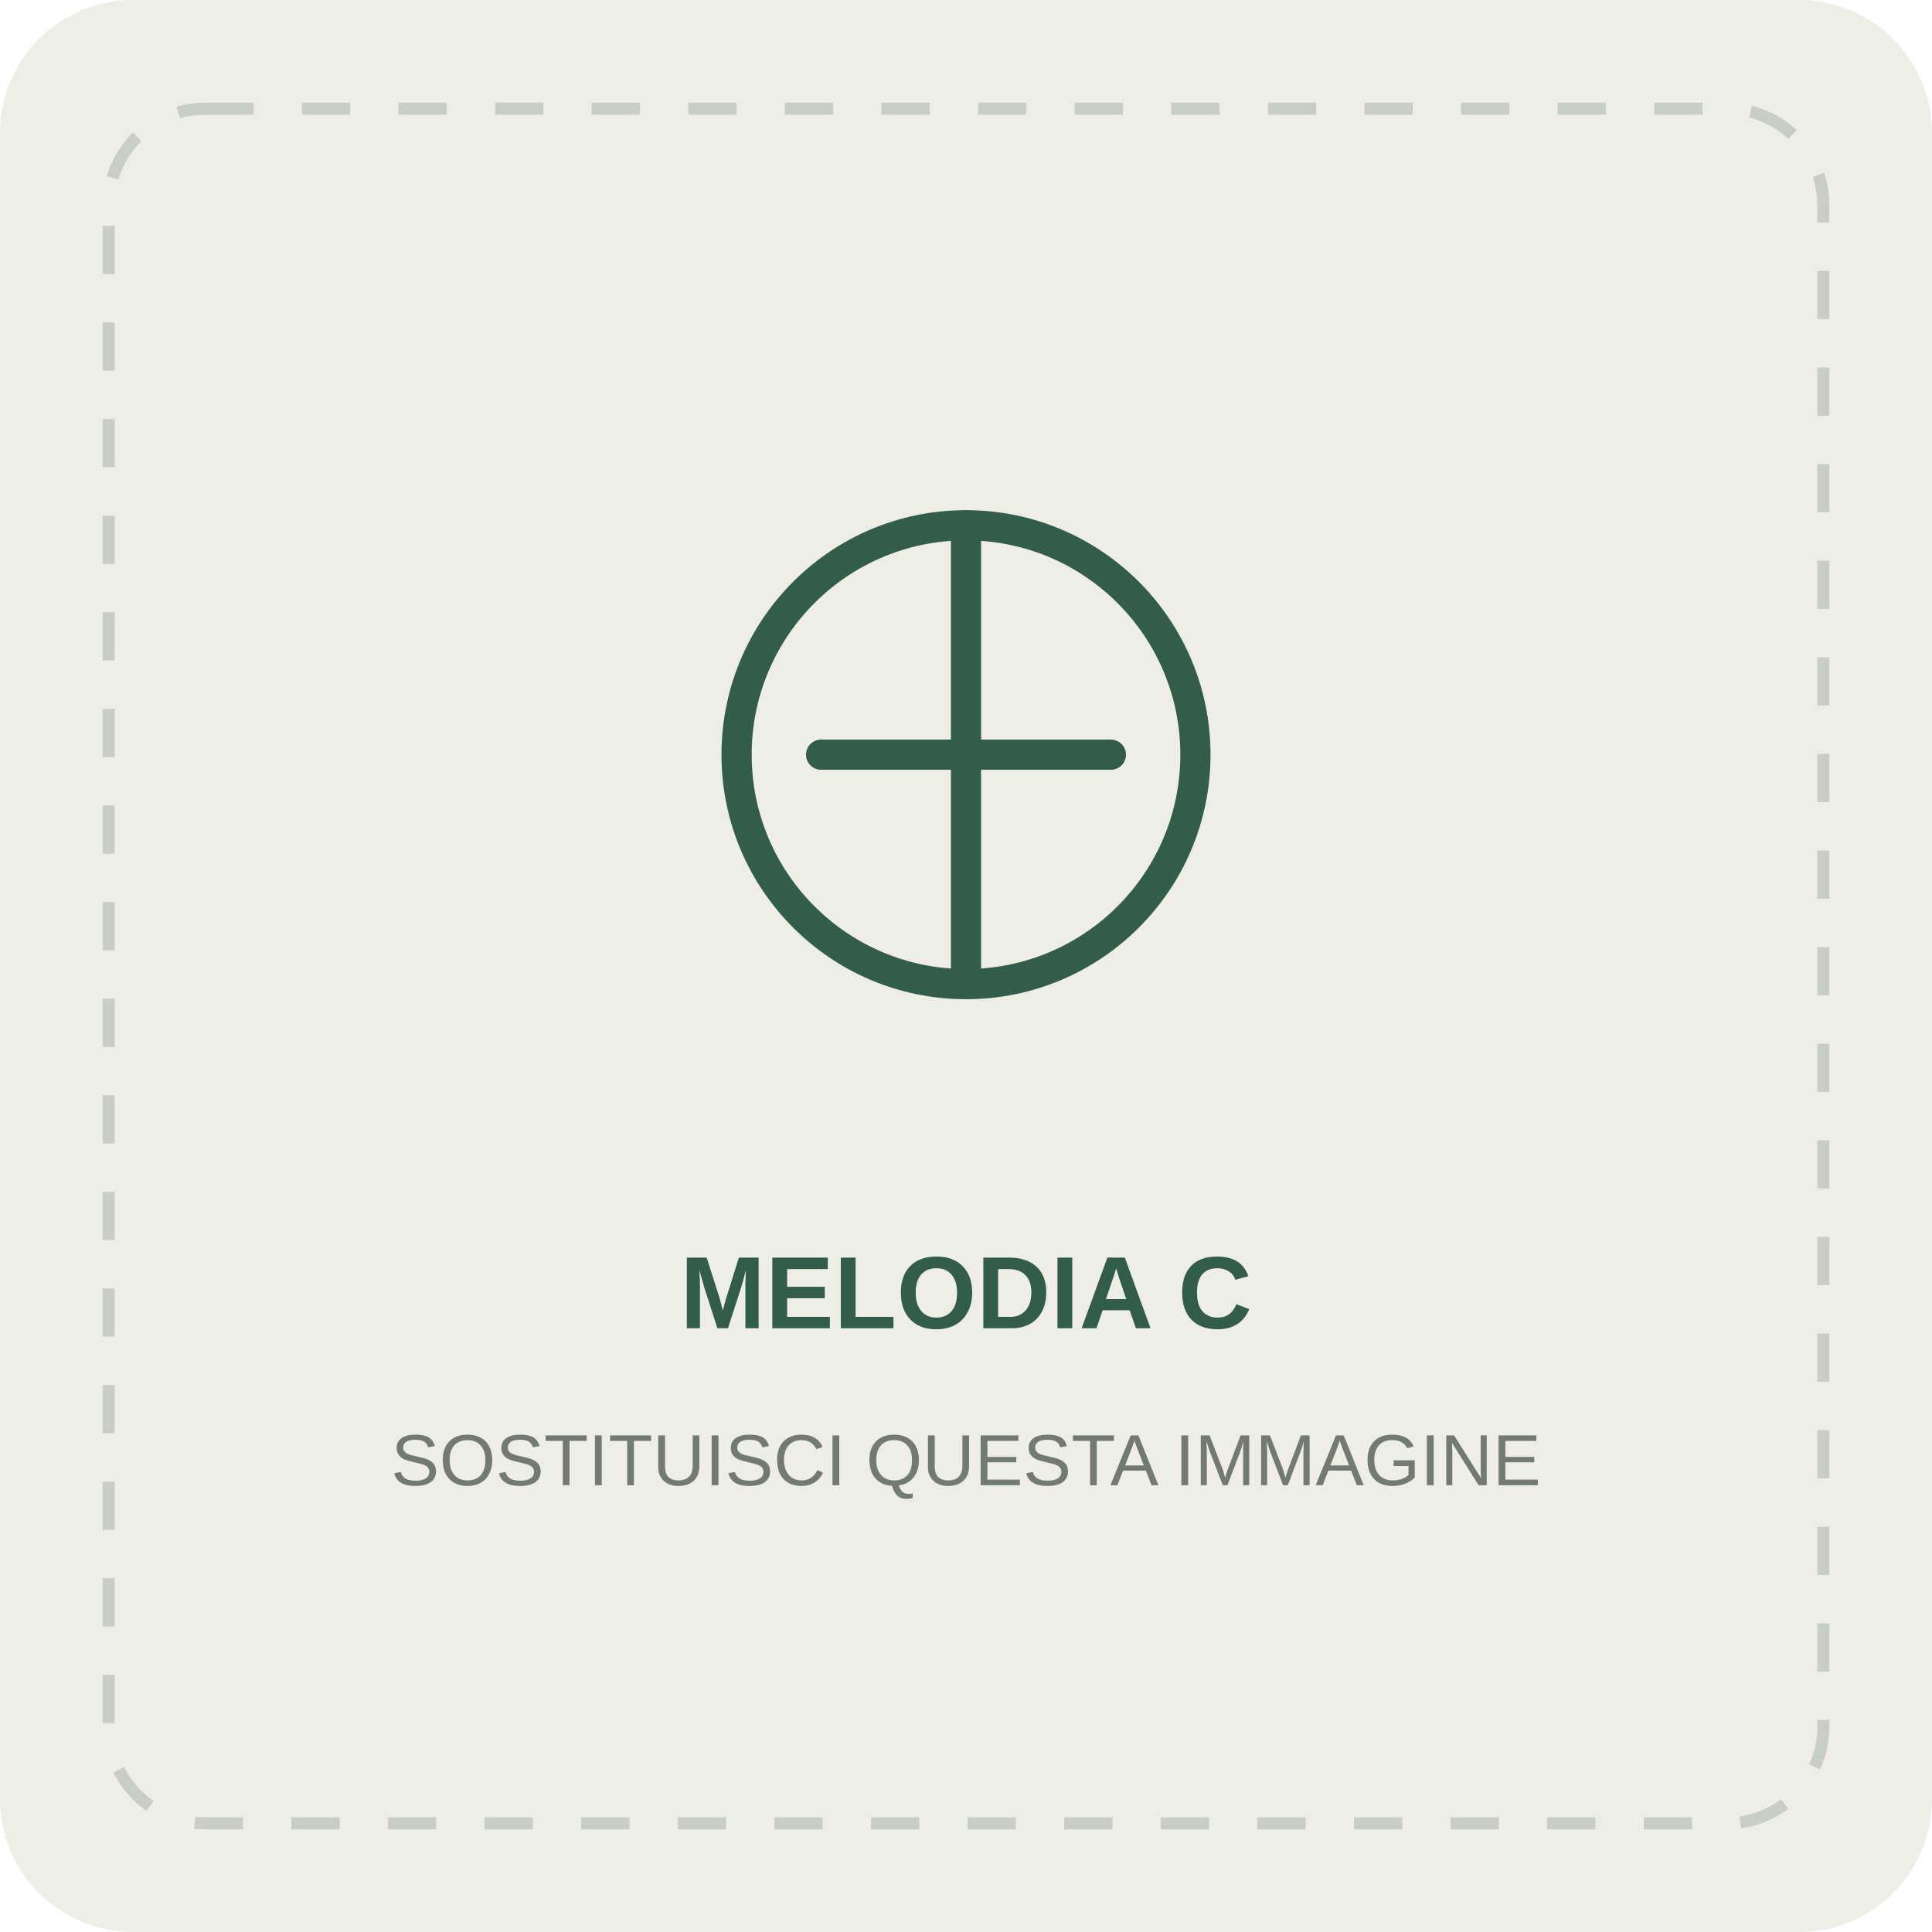
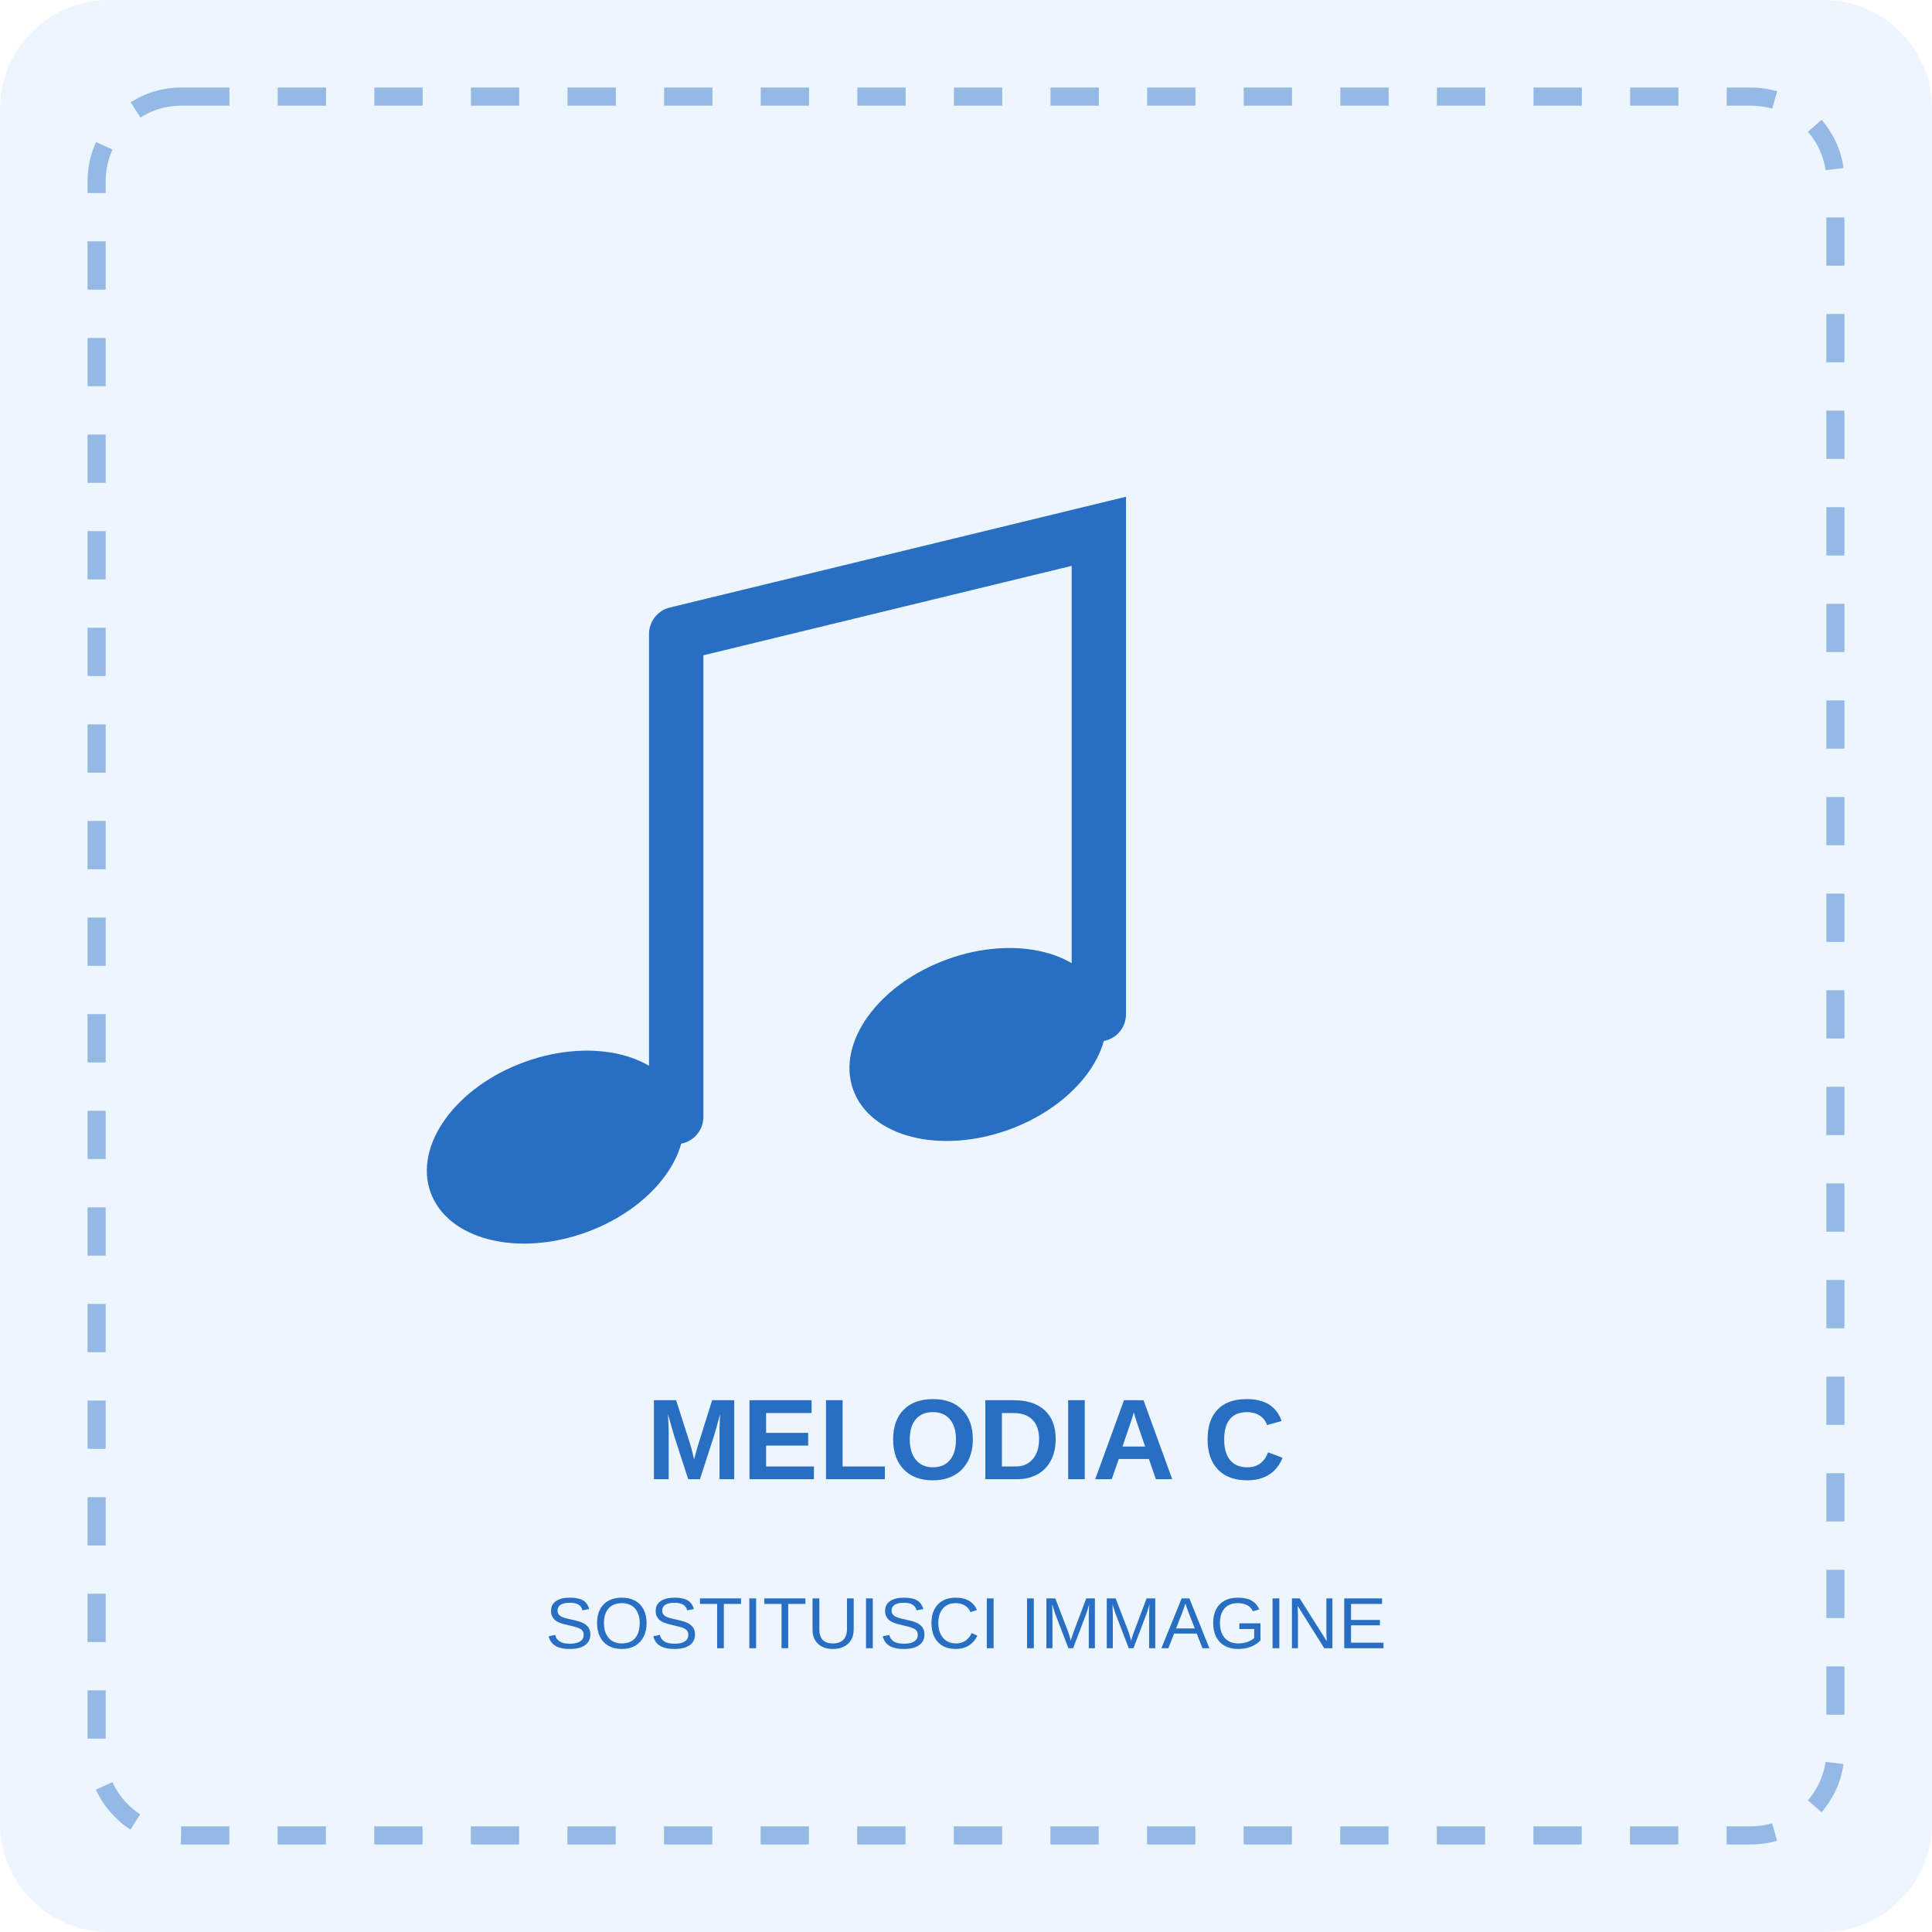
- <svg xmlns="http://www.w3.org/2000/svg" width="320" height="320" viewBox="0 0 320 320" role="img" aria-label="MELODIA C placeholder">
-   <rect width="320" height="320" rx="22" fill="#eeeee7" />
-   <rect x="18" y="18" width="284" height="284" rx="16" fill="none" stroke="#c9cec3" stroke-width="2" stroke-dasharray="8 8" />
-   <g fill="none" stroke="#315d4a" stroke-width="5" stroke-linecap="round" stroke-linejoin="round">
-     <circle cx="160" cy="125" r="38" />
-     <path d="M160 87v76m-24-38h48" />
+ <svg xmlns="http://www.w3.org/2000/svg" width="320" height="320" viewBox="0 0 320 320">
+   <rect width="320" height="320" rx="18" fill="#edf5ff" />
+   <rect x="16" y="16" width="288" height="288" rx="14" fill="none" stroke="#286fc4" stroke-opacity=".45" stroke-width="3" stroke-dasharray="8 8" />
+   <g fill="none" stroke="#286fc4" stroke-width="9" stroke-linecap="round">
+     <path d="M112 105v80m0-80l70-17v80" />
+     <ellipse cx="92" cy="190" rx="22" ry="15" transform="rotate(-20 92 190)" fill="#286fc4" stroke="none" />
+     <ellipse cx="162" cy="173" rx="22" ry="15" transform="rotate(-20 162 173)" fill="#286fc4" stroke="none" />
  </g>
-   <text x="160" y="220" font-family="Arial,sans-serif" font-size="17" font-weight="700" text-anchor="middle" fill="#315d4a">MELODIA C</text>
-   <text x="160" y="246" font-family="Arial,sans-serif" font-size="12" text-anchor="middle" fill="#737a72">SOSTITUISCI QUESTA IMMAGINE</text>
+   <text x="160" y="245" font-family="Arial" font-size="19" font-weight="700" text-anchor="middle" fill="#286fc4">MELODIA C</text>
+   <text x="160" y="273" font-family="Arial" font-size="12" text-anchor="middle" fill="#286fc4">SOSTITUISCI IMMAGINE</text>
</svg>
